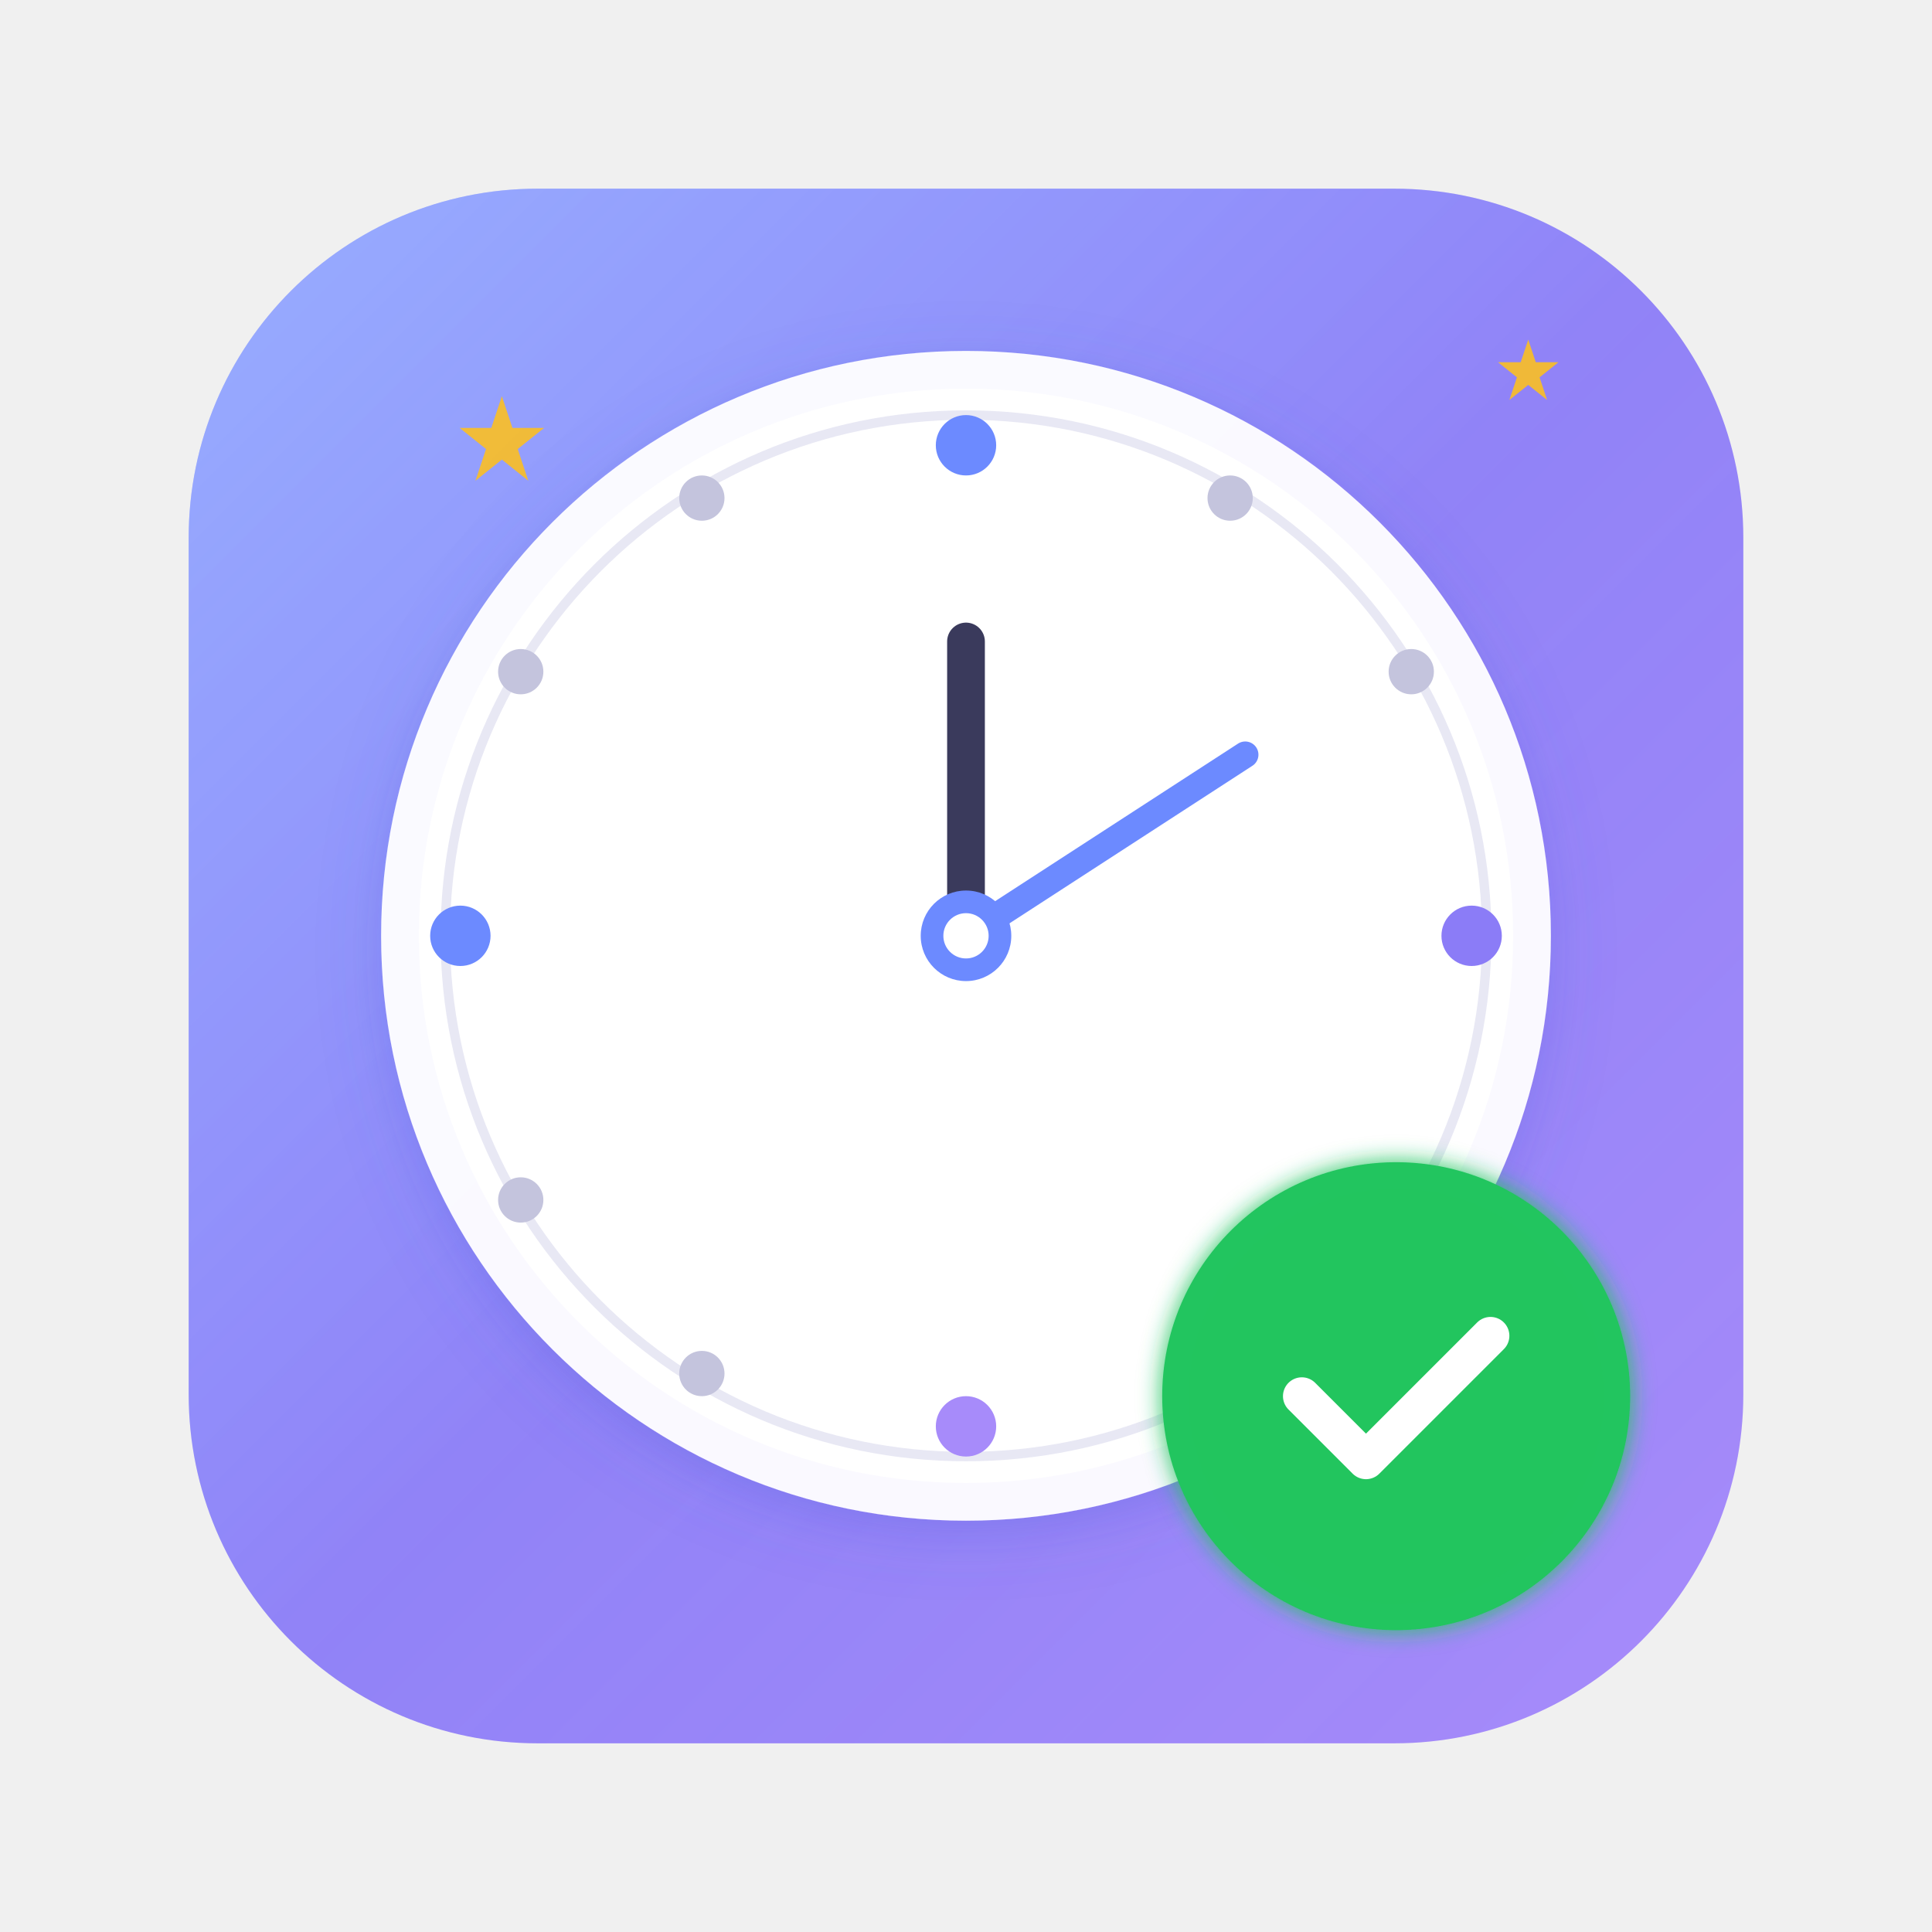
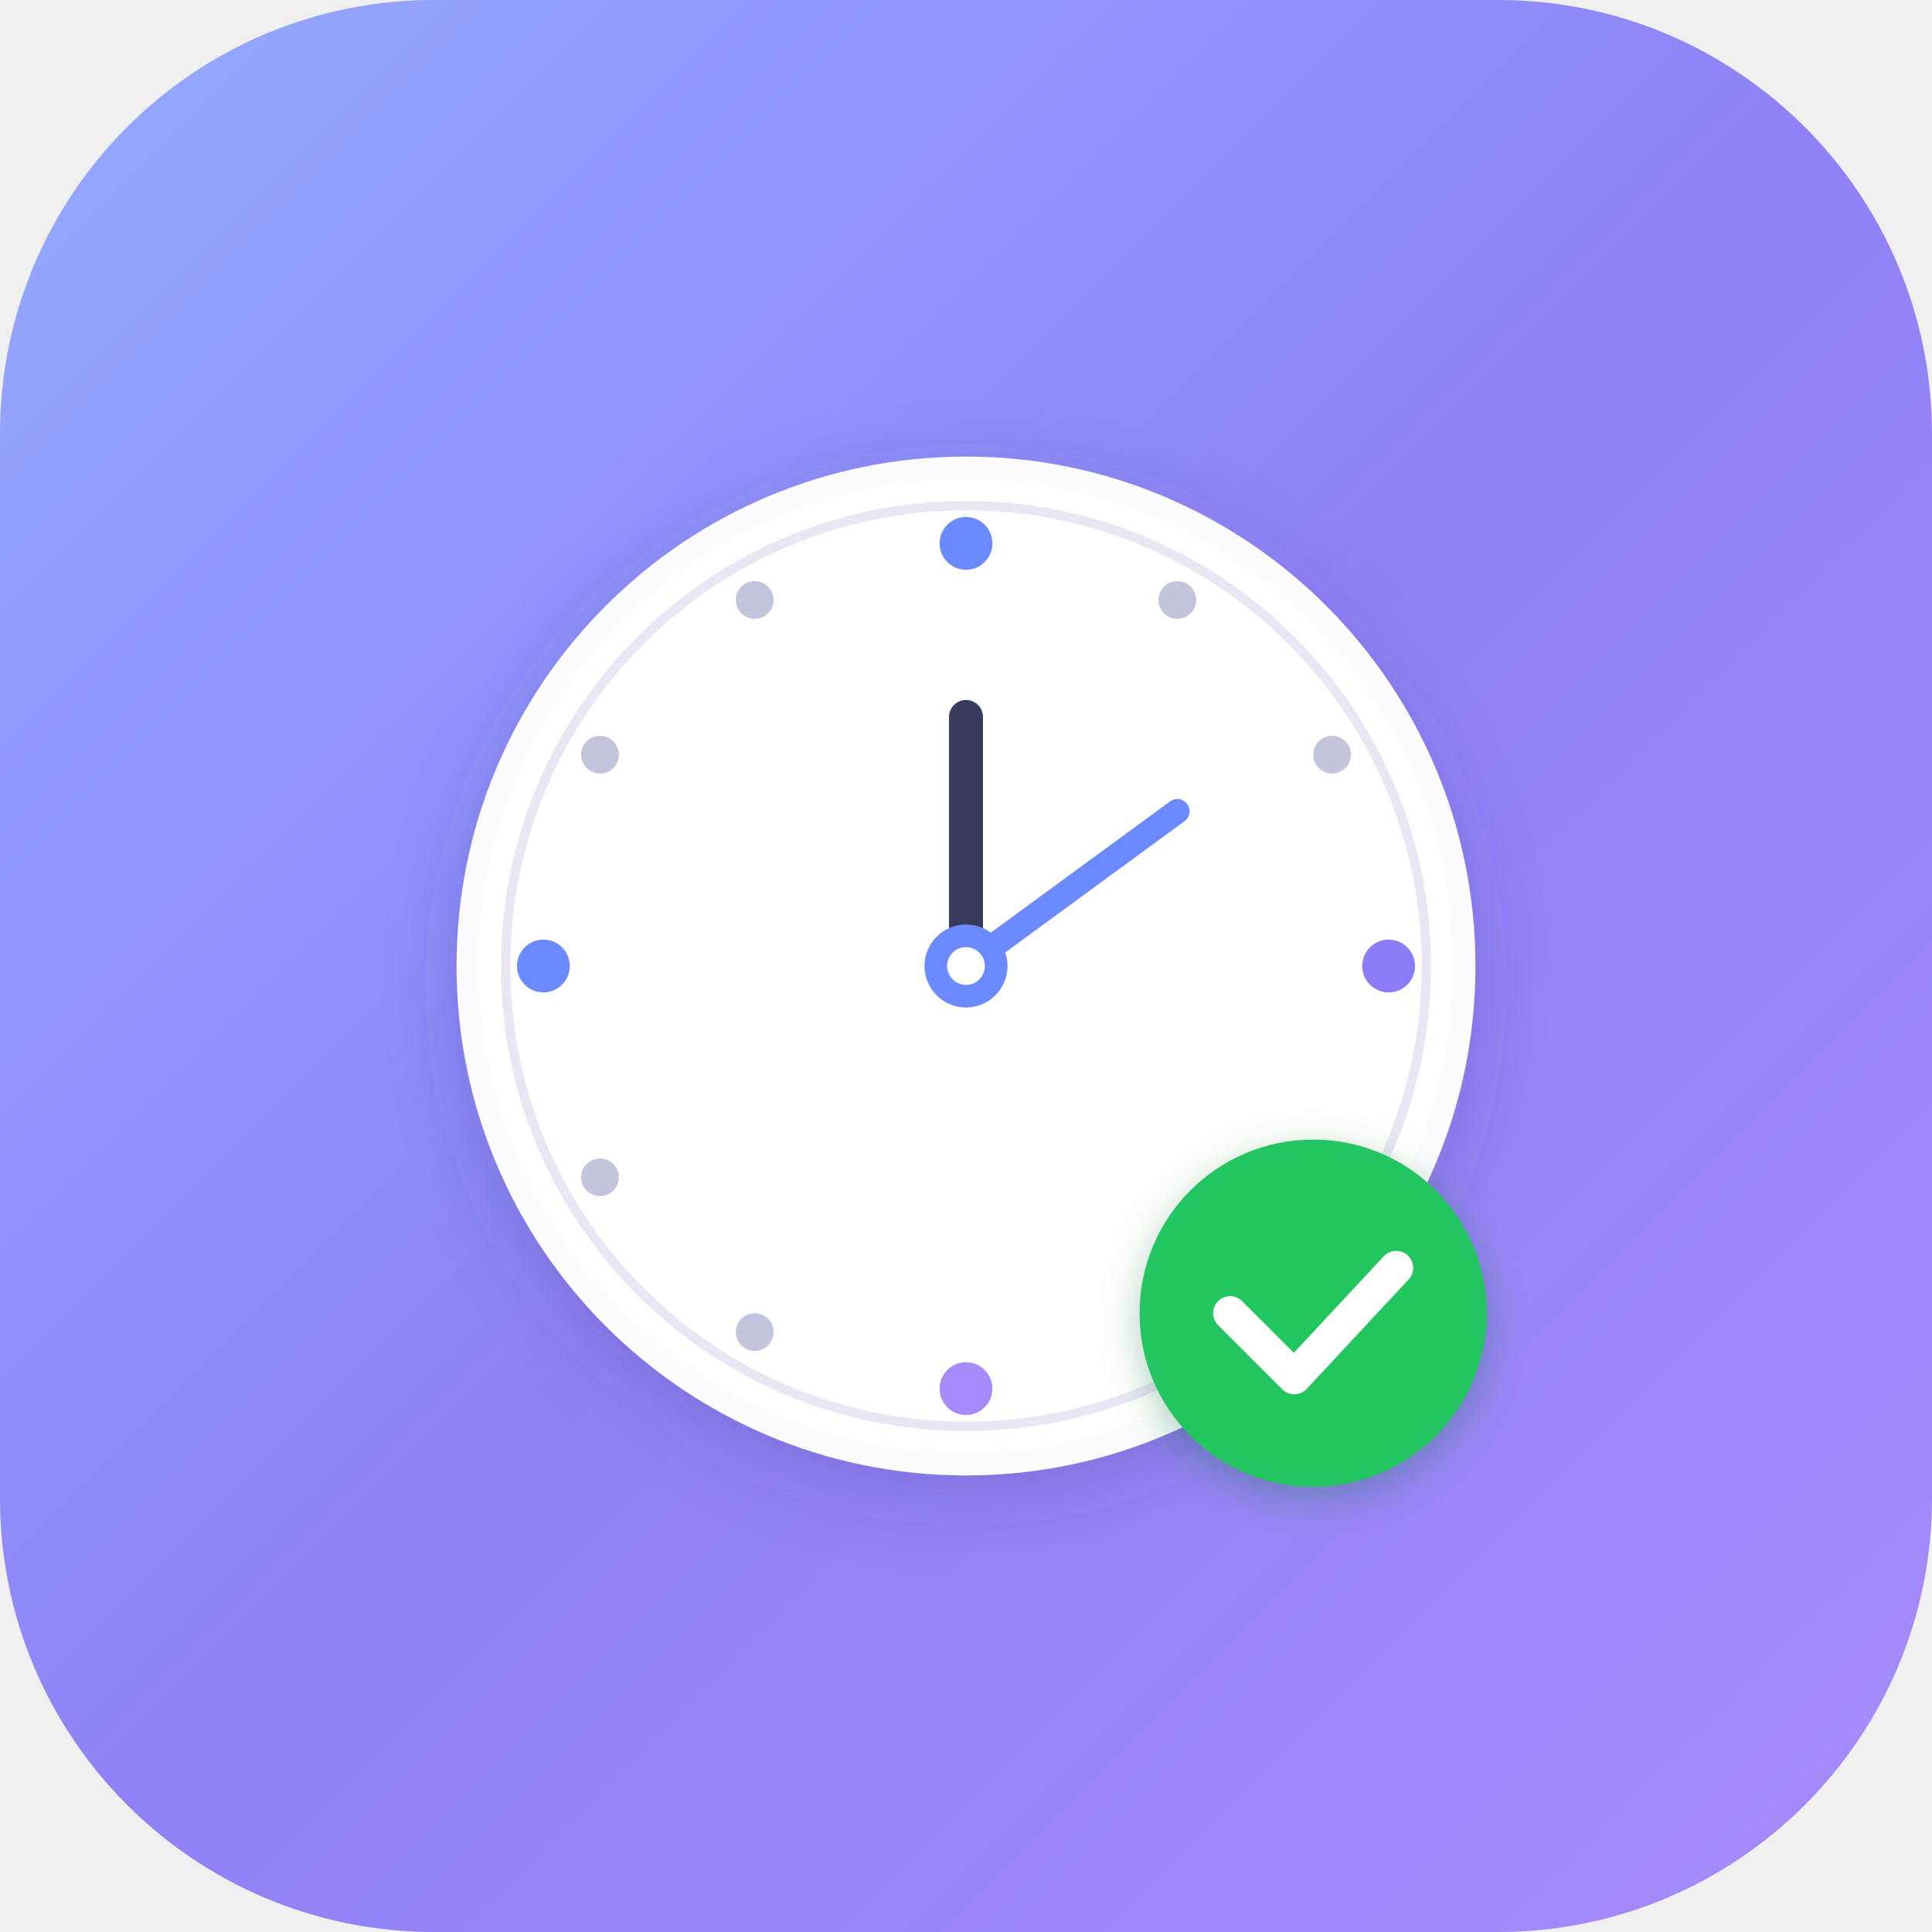
- <svg xmlns="http://www.w3.org/2000/svg" viewBox="0 0 1024 1024" width="1024" height="1024">
+ <svg xmlns="http://www.w3.org/2000/svg" viewBox="0 0 1024 1024">
  <defs>
    <linearGradient id="bg" x1="0%" y1="0%" x2="100%" y2="100%">
      <stop offset="0%" stop-color="#6c8aff" />
      <stop offset="50%" stop-color="#8b7cf7" />
      <stop offset="100%" stop-color="#a78bfa" />
    </linearGradient>
    <linearGradient id="shine" x1="0%" y1="0%" x2="100%" y2="100%">
-       <stop offset="0%" stop-color="rgba(255,255,255,0.3)" />
-       <stop offset="50%" stop-color="rgba(255,255,255,0.05)" />
+       <stop offset="0%" stop-color="rgba(255,255,255,0.28)" />
+       <stop offset="50%" stop-color="rgba(255,255,255,0.04)" />
      <stop offset="100%" stop-color="rgba(255,255,255,0)" />
    </linearGradient>
-     <filter id="shadow" x="-10%" y="-10%" width="120%" height="130%">
-       <feDropShadow dx="0" dy="8" stdDeviation="16" flood-color="#4a5adb" flood-opacity="0.3" />
+     <filter id="clockShadow" x="-15%" y="-15%" width="130%" height="135%">
+       <feDropShadow dx="0" dy="10" stdDeviation="18" flood-color="#3b3b8c" flood-opacity="0.28" />
    </filter>
-     <filter id="glow">
-       <feGaussianBlur stdDeviation="6" result="blur" />
-       <feMerge>
-         <feMergeNode in="blur" />
-         <feMergeNode in="SourceGraphic" />
-       </feMerge>
+     <filter id="badgeShadow" x="-30%" y="-30%" width="160%" height="160%">
+       <feDropShadow dx="0" dy="6" stdDeviation="10" flood-color="#0d6c2f" flood-opacity="0.32" />
    </filter>
  </defs>
-   <rect x="100" y="100" width="824" height="824" rx="185" ry="185" fill="url(#bg)" />
-   <rect x="100" y="100" width="824" height="824" rx="185" ry="185" fill="url(#shine)" />
-   <circle cx="512" cy="496" r="310" fill="white" opacity="0.95" filter="url(#shadow)" />
-   <circle cx="512" cy="496" r="290" fill="white" />
-   <circle cx="512" cy="496" r="276" fill="none" stroke="#e8e8f4" stroke-width="5" />
-   <circle cx="512" cy="236" r="16" fill="#6c8aff" />
-   <circle cx="652" cy="264" r="12" fill="#c4c4dd" />
-   <circle cx="748" cy="356" r="12" fill="#c4c4dd" />
-   <circle cx="780" cy="496" r="16" fill="#8b7cf7" />
-   <circle cx="748" cy="636" r="12" fill="#c4c4dd" />
-   <circle cx="652" cy="728" r="12" fill="#c4c4dd" />
-   <circle cx="512" cy="756" r="16" fill="#a78bfa" />
-   <circle cx="372" cy="728" r="12" fill="#c4c4dd" />
-   <circle cx="276" cy="636" r="12" fill="#c4c4dd" />
-   <circle cx="244" cy="496" r="16" fill="#6c8aff" />
-   <circle cx="276" cy="356" r="12" fill="#c4c4dd" />
-   <circle cx="372" cy="264" r="12" fill="#c4c4dd" />
-   <line x1="512" y1="496" x2="512" y2="340" stroke="#3a3a5c" stroke-width="20" stroke-linecap="round" />
-   <line x1="512" y1="496" x2="660" y2="400" stroke="#6c8aff" stroke-width="14" stroke-linecap="round" />
-   <circle cx="512" cy="496" r="24" fill="#6c8aff" />
-   <circle cx="512" cy="496" r="12" fill="white" />
-   <circle cx="740" cy="740" r="124" fill="#22c55e" filter="url(#glow)" />
-   <circle cx="740" cy="740" r="110" fill="#22c55e" />
-   <polyline points="690,740 724,774 790,708" fill="none" stroke="white" stroke-width="20" stroke-linecap="round" stroke-linejoin="round" />
-   <g fill="#fbbf24" opacity="0.9">
-     <polygon points="260,200 268,224 292,224 272,240 280,264 260,248 240,264 248,240 228,224 252,224" transform="scale(0.7) translate(120,100)" />
-     <polygon points="260,200 268,224 292,224 272,240 280,264 260,248 240,264 248,240 228,224 252,224" transform="scale(0.5) translate(1360,160)" />
-   </g>
+   <rect width="1024" height="1024" rx="230" fill="url(#bg)" />
+   <rect width="1024" height="1024" rx="230" fill="url(#shine)" />
+   <circle cx="512" cy="512" r="270" fill="white" opacity="0.97" filter="url(#clockShadow)" />
+   <circle cx="512" cy="512" r="258" fill="white" />
+   <circle cx="512" cy="512" r="244" fill="none" stroke="#e8e8f4" stroke-width="5" />
+   <circle cx="512" cy="288" r="14" fill="#6c8aff" />
+   <circle cx="624" cy="318" r="10" fill="#c4c4dd" />
+   <circle cx="706" cy="400" r="10" fill="#c4c4dd" />
+   <circle cx="736" cy="512" r="14" fill="#8b7cf7" />
+   <circle cx="706" cy="624" r="10" fill="#c4c4dd" />
+   <circle cx="624" cy="706" r="10" fill="#c4c4dd" />
+   <circle cx="512" cy="736" r="14" fill="#a78bfa" />
+   <circle cx="400" cy="706" r="10" fill="#c4c4dd" />
+   <circle cx="318" cy="624" r="10" fill="#c4c4dd" />
+   <circle cx="288" cy="512" r="14" fill="#6c8aff" />
+   <circle cx="318" cy="400" r="10" fill="#c4c4dd" />
+   <circle cx="400" cy="318" r="10" fill="#c4c4dd" />
+   <line x1="512" y1="512" x2="512" y2="380" stroke="#3a3a5c" stroke-width="18" stroke-linecap="round" />
+   <line x1="512" y1="512" x2="624" y2="430" stroke="#6c8aff" stroke-width="13" stroke-linecap="round" />
+   <circle cx="512" cy="512" r="22" fill="#6c8aff" />
+   <circle cx="512" cy="512" r="10" fill="white" />
+   <circle cx="696" cy="696" r="92" fill="#22c55e" filter="url(#badgeShadow)" />
+   <circle cx="696" cy="696" r="84" fill="#22c55e" />
+   <polyline points="652,696 686,730 740,672" fill="none" stroke="white" stroke-width="18" stroke-linecap="round" stroke-linejoin="round" />
</svg>
